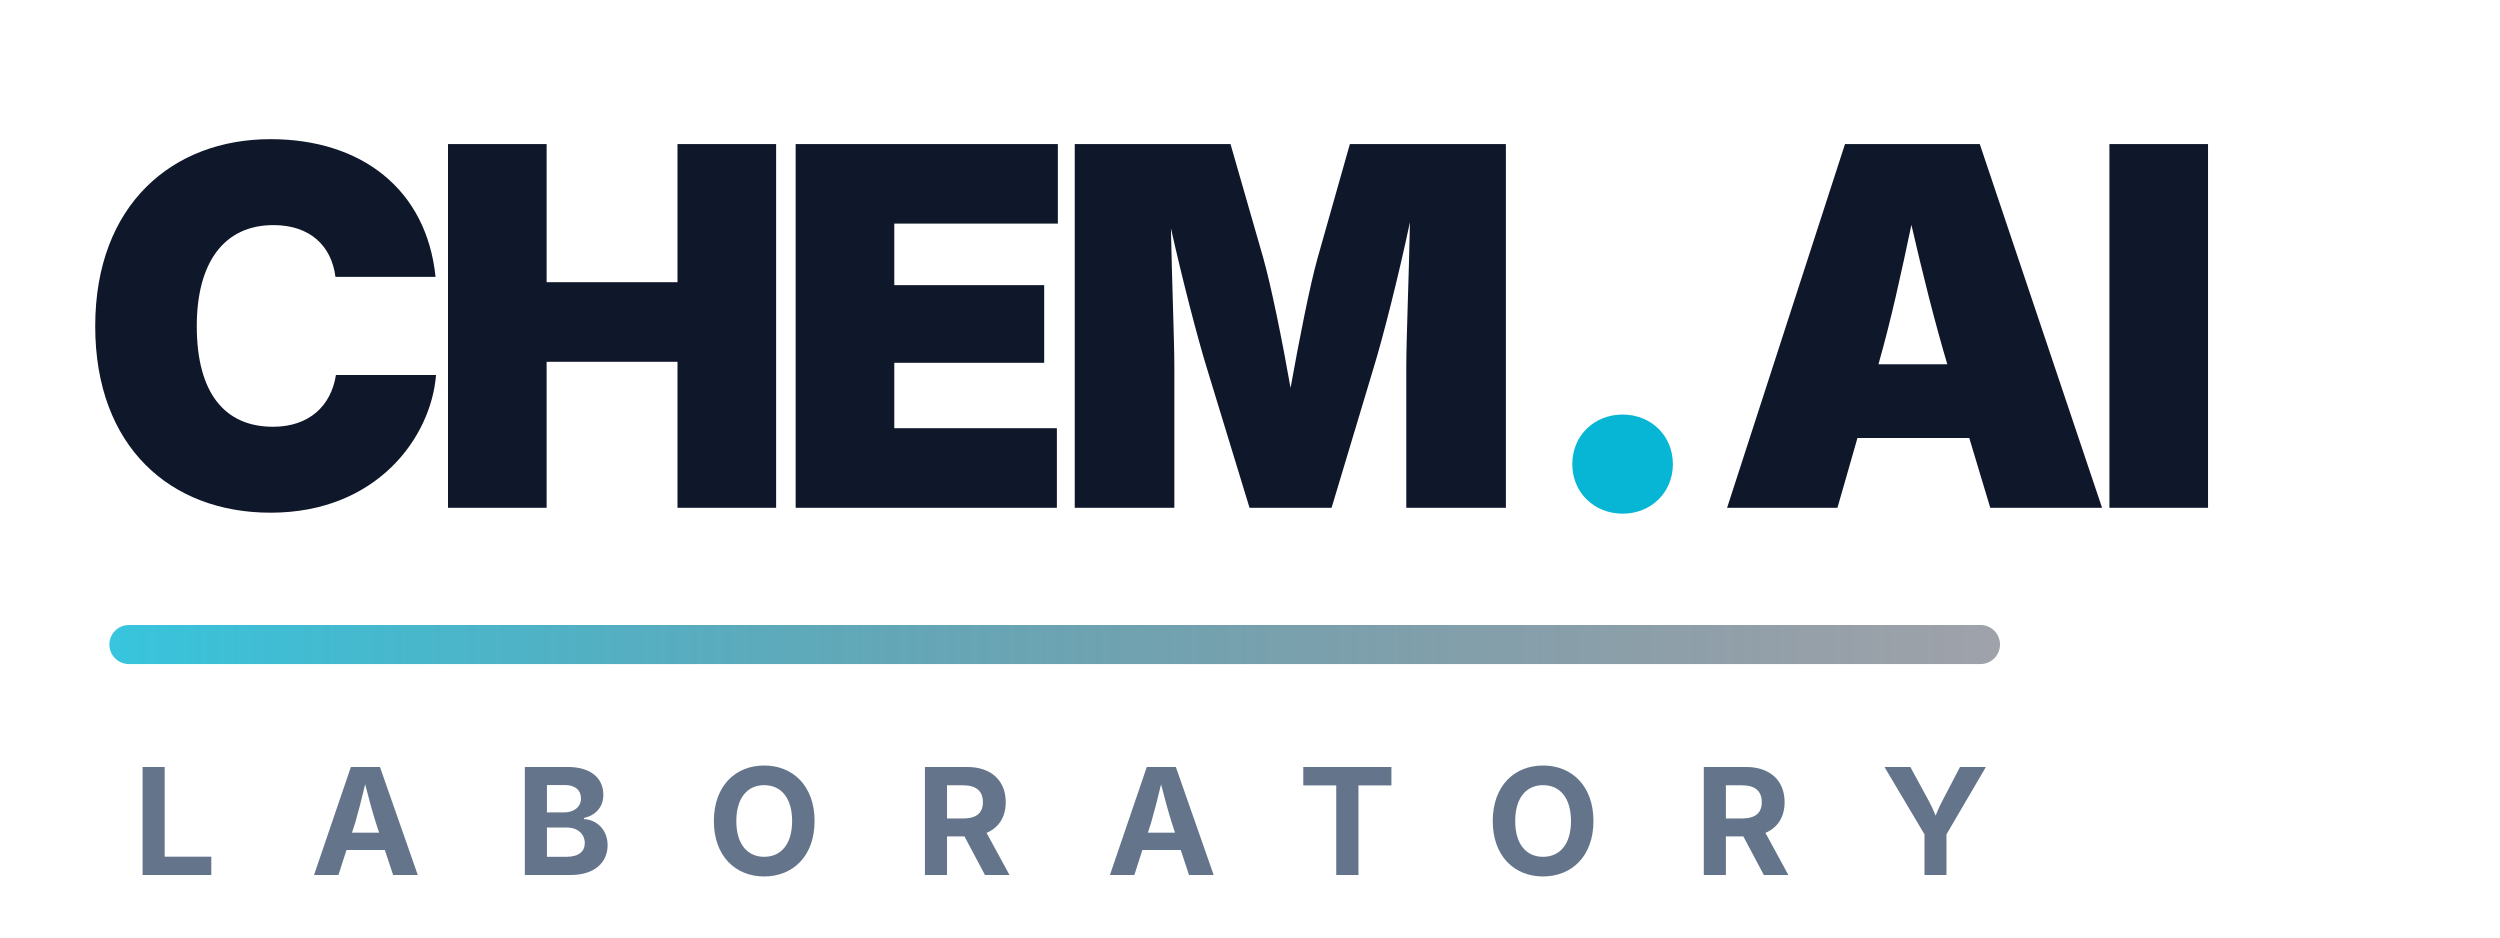
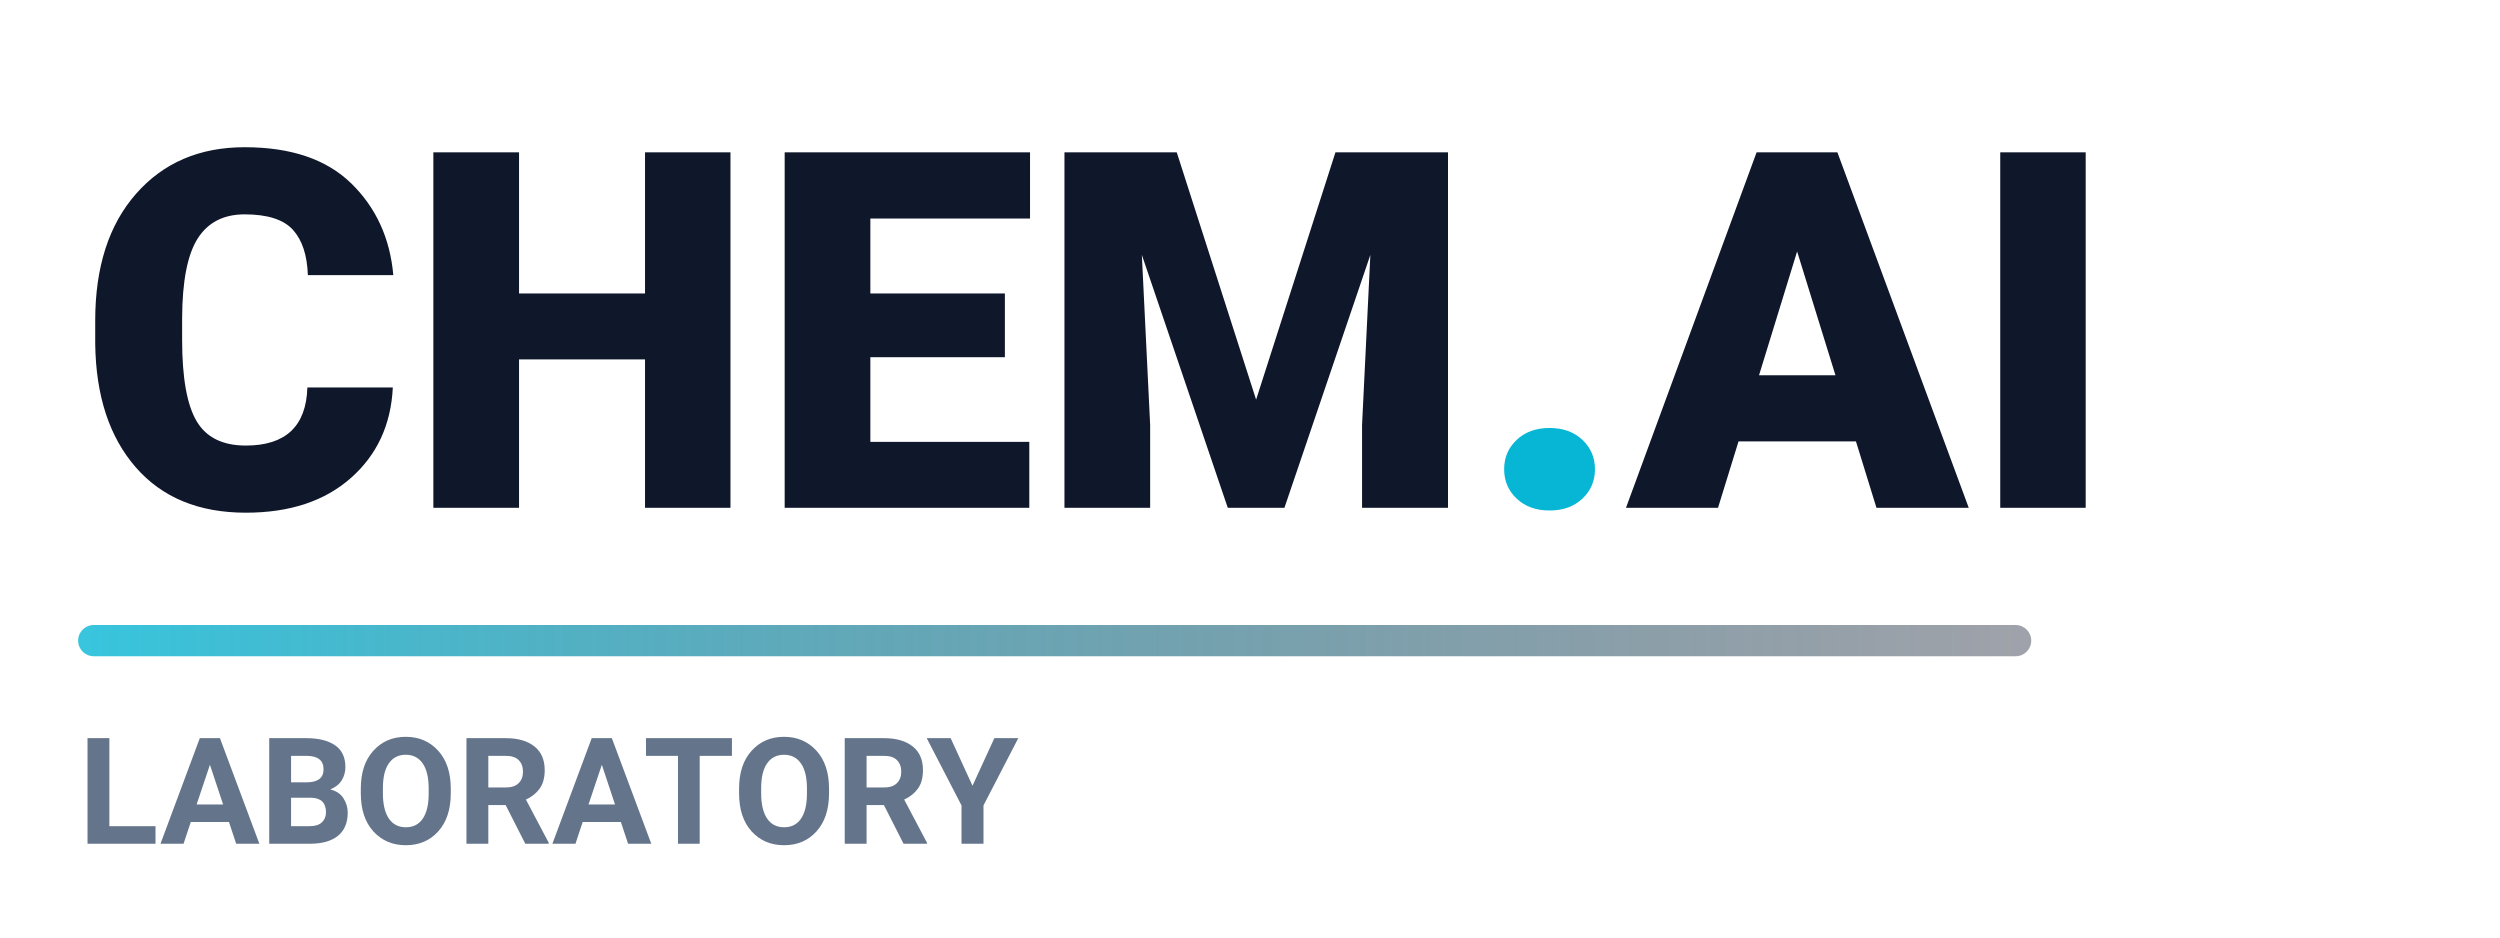
<svg xmlns="http://www.w3.org/2000/svg" viewBox="0 0 320 120" width="320" height="120">
  <defs>
    <linearGradient id="lineLight" x1="0%" y1="0%" x2="100%" y2="0%">
      <stop offset="0%" stop-color="#06b6d4" stop-opacity="0.8" />
      <stop offset="100%" stop-color="#0f172a" stop-opacity="0.4" />
    </linearGradient>
    <style>
-       .chem { font-family: system-ui, -apple-system, sans-serif; font-weight: 900; font-size: 64px; fill: #0f172a; letter-spacing: -3.5px; }
+       .chem { font-family: -apple-system, BlinkMacSystemFont, "Segoe UI", Roboto, Helvetica, Arial, sans-serif; font-weight: 900; font-size: 64px; fill: #0f172a; }
      .dot { fill: #06b6d4; }
-       .lab { font-family: system-ui, -apple-system, sans-serif; font-weight: 700; font-size: 19px; fill: #64748b; letter-spacing: 12px; }
+       .lab { font-family: -apple-system, BlinkMacSystemFont, "Segoe UI", Roboto, Helvetica, Arial, sans-serif; font-weight: 700; font-size: 19px; fill: #64748b; }
    </style>
  </defs>
-   <text x="10" y="65" class="chem">CHEM<tspan class="dot">.</tspan>AI</text>
-   <rect x="14" y="80" width="242" height="5" rx="2.5" fill="url(#lineLight)" />
-   <text x="17" y="112" class="lab">LABORATORY</text>
+   <text x="10" y="65" class="chem" textLength="250" lengthAdjust="spacing">CHEM<tspan class="dot">.</tspan>AI</text>
+   <rect x="10" y="80" width="250" height="4" rx="2" fill="url(#lineLight)" />
+   <text x="10" y="108" class="lab" textLength="250" lengthAdjust="spacing">LABORATORY</text>
</svg>
